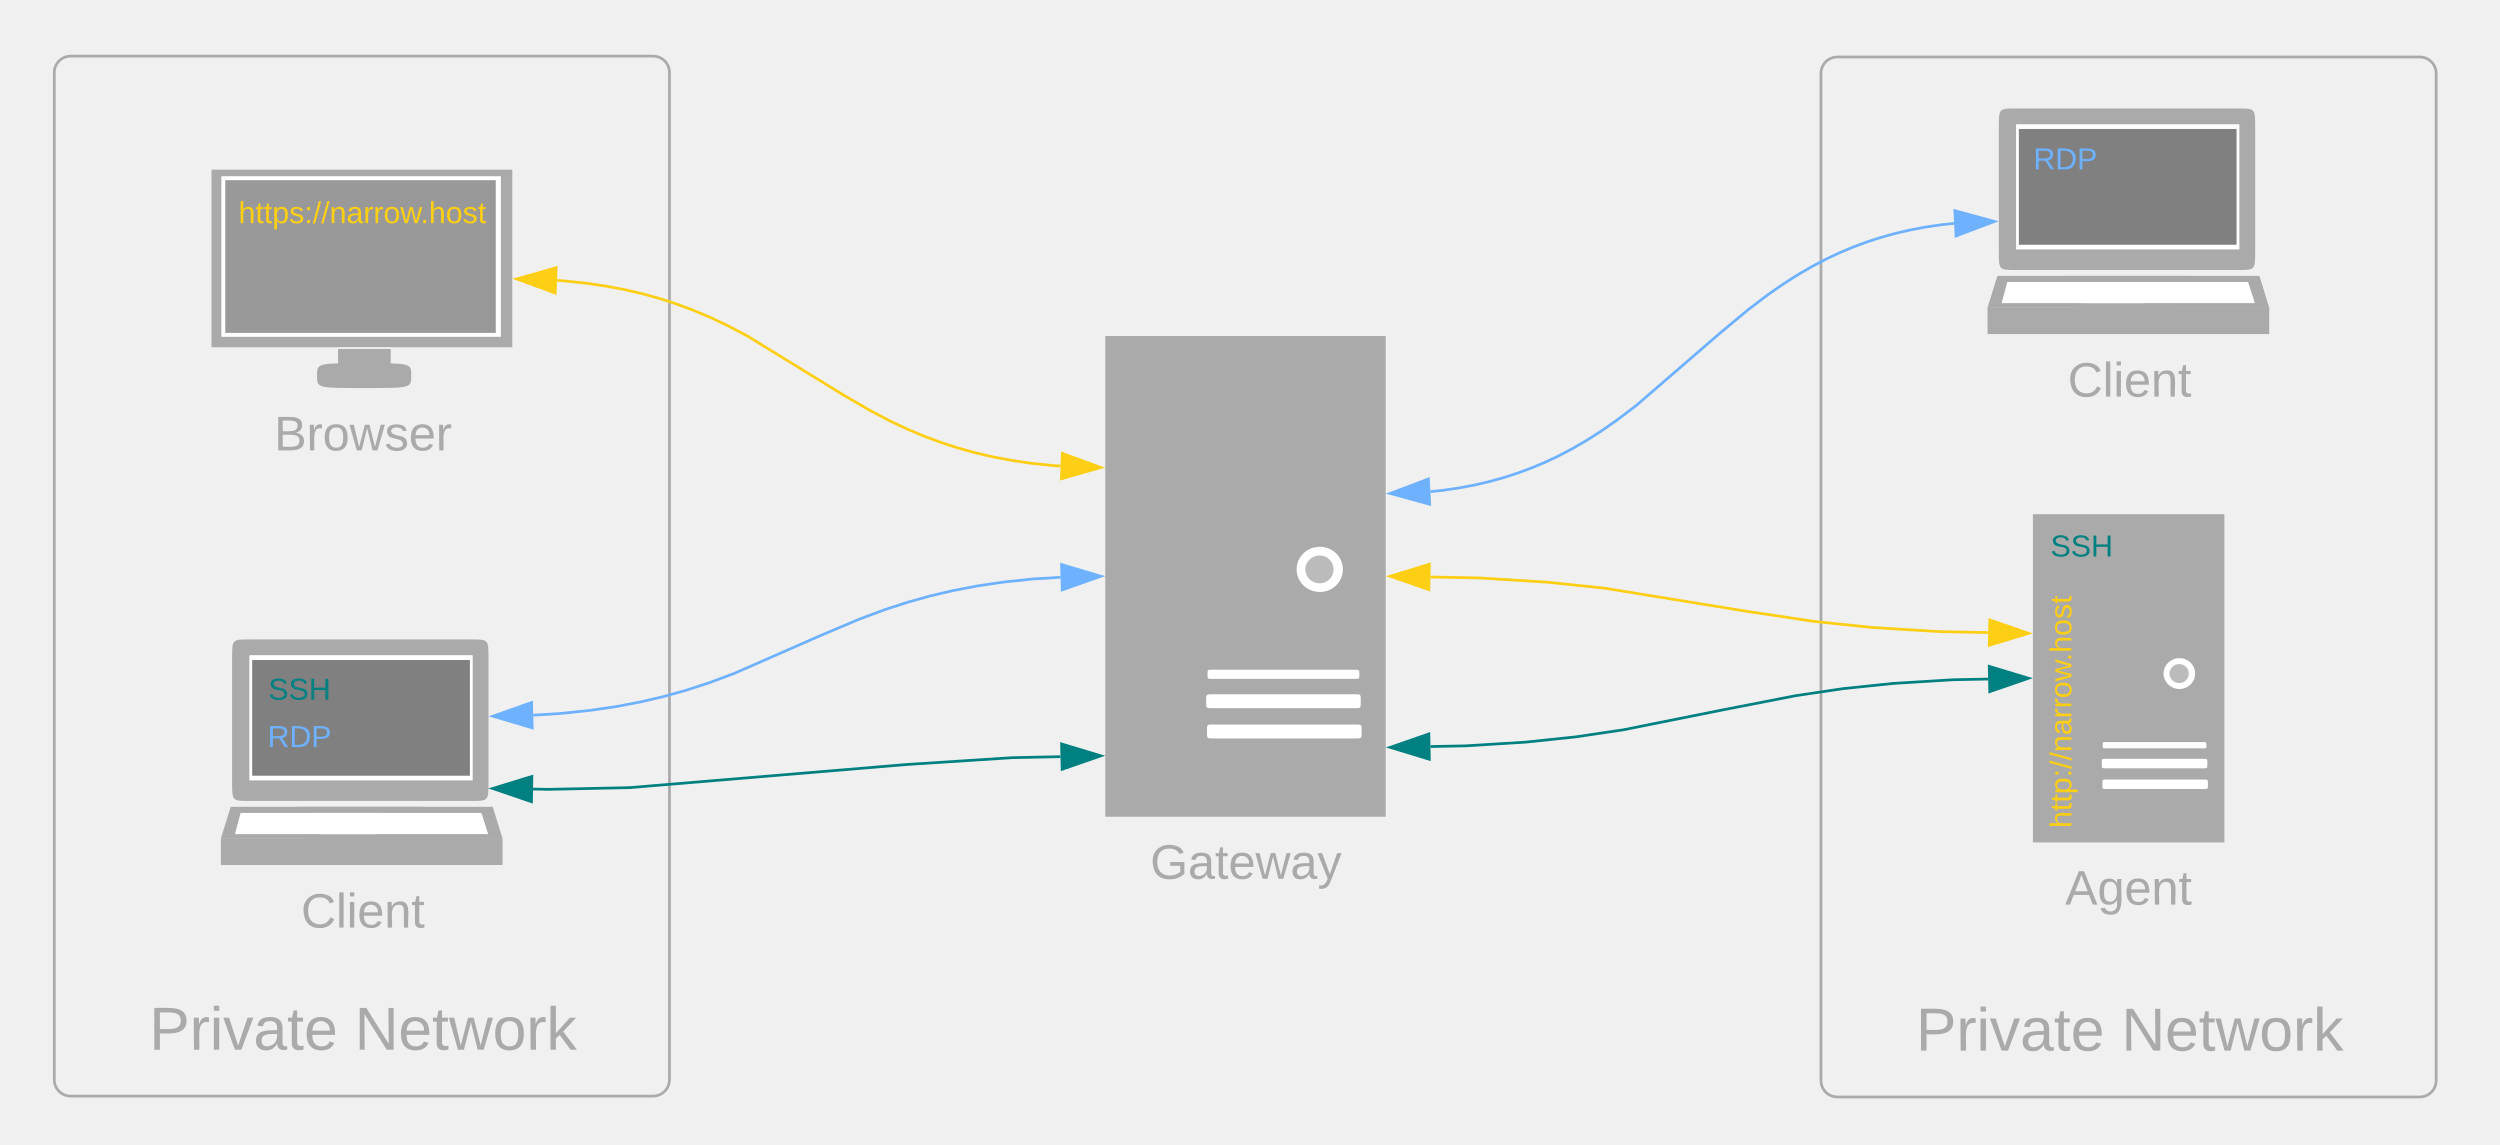
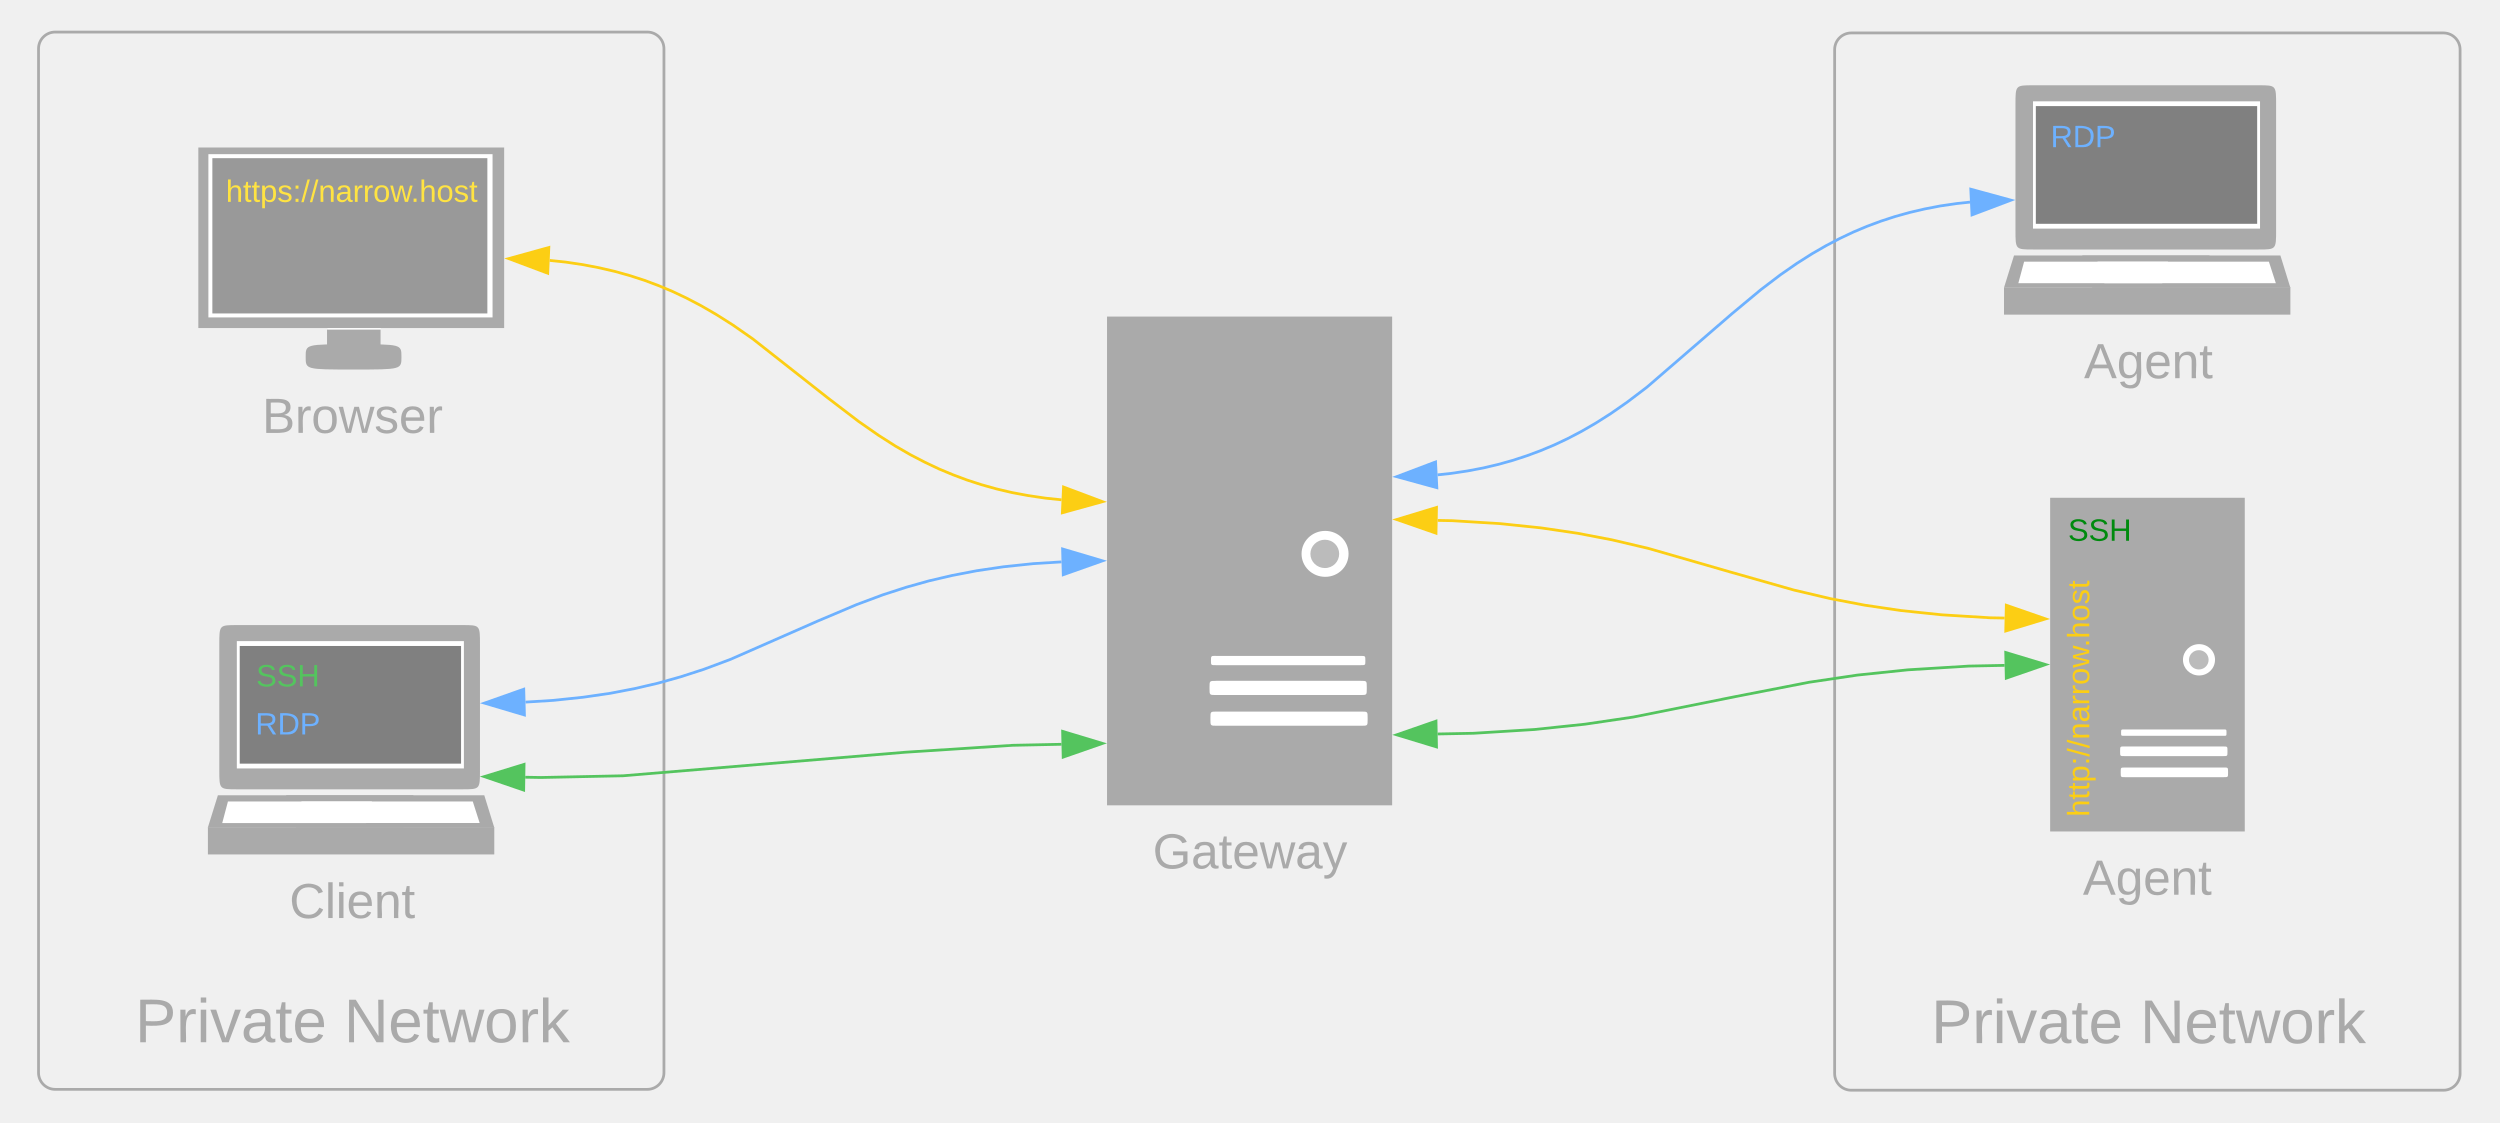
- <svg xmlns="http://www.w3.org/2000/svg" xmlns:ns1="lucid" xmlns:xlink="http://www.w3.org/1999/xlink" width="915" height="419">
-   <g transform="translate(-298 -178)" ns1:page-tab-id="0_0">
+ <svg xmlns="http://www.w3.org/2000/svg" xmlns:ns1="lucid" xmlns:xlink="http://www.w3.org/1999/xlink" width="900" height="404">
+   <g transform="translate(-304 -187)" ns1:page-tab-id="0_0">
    <path d="M964.47 204.86a6 6 0 0 1 6-6h213.16a6 6 0 0 1 6 6v368.62a6 6 0 0 1-6 6H970.47a6 6 0 0 1-6-6z" stroke="#aaa" fill-opacity="0" />
    <use xlink:href="#a" transform="matrix(1,0,0,1,976.4723,210.8577) translate(22.75926 351.6602)" />
    <use xlink:href="#b" transform="matrix(1,0,0,1,976.4723,210.8577) translate(97.94444 351.6602)" />
    <path d="M1035.87 217.7h81.23c6.3 0 6.3 0 6.3 6.93v45.25c0 6.94 0 6.94-6.3 6.94h-81.23c-6.3 0-6.3 0-6.3-6.94v-45.25c0-6.93 0-6.93 6.3-6.93z" fill="#aaa" />
    <path d="M1035.87 223.48h81.74v45.82h-81.73v-45.82z" fill="#fff" />
    <path d="M1036.9 225.2h79.68v42.37h-79.68V225.2z" fill="gray" />
    <path d="M1025.44 290.44h103.1v9.83h-103.1v-9.83z" fill="#aaa" />
    <path d="M1053.62 278.96h71.32l3.6 11.65h-71.3l-3.62-11.64z" fill="#aaa" />
    <path d="M1099.45 278.96h-70.4l-3.6 11.56h70.38l3.62-11.56z" fill="#aaa" />
    <path d="M1059.1 281.2h61.7l2.5 7.75h-61.73l-2.48-7.76z" fill="#fff" />
    <path d="M1084.48 281.2h-51.8l-2.08 7.75h51.82l2.06-7.76z" fill="#fff" />
-     <use xlink:href="#c" transform="matrix(1,0,0,1,995.444,300.2674) translate(59.35802 22.88889)" />
+     <use xlink:href="#c" transform="matrix(1,0,0,1,995.444,300.2674) translate(58.79012 22.88889)" />
    <path d="M317.87 204.54a6 6 0 0 1 6-6h213.15a6 6 0 0 1 6 6v368.63a6 6 0 0 1-6 6H323.87a6 6 0 0 1-6-6z" stroke="#aaa" fill-opacity="0" />
    <use xlink:href="#a" transform="matrix(1,0,0,1,329.8672,210.5444) translate(22.75926 351.6602)" />
    <use xlink:href="#b" transform="matrix(1,0,0,1,329.8672,210.5444) translate(97.94444 351.6602)" />
    <path d="M375.38 240.1H485.5v65H375.4v-65z" fill="#aaa" />
    <path d="M421.75 304.62H441v11.34h-19.27v-11.34z" fill="#aaa" />
    <path d="M379 242.5h102.32v58.77h-102.3V242.5z" fill="#fff" />
    <path d="M380.45 243.94h99v55.9h-99v-55.9z" fill="#999" />
    <path d="M421.75 305.1h19.38v.56h-19.38v-.56z" fill="#fff" />
    <path d="M431.22 310.93h.1c17.2 0 17.2 0 17.2 4.55s0 4.55-17.2 4.55h-.1c-17.18 0-17.18 0-17.18-4.55s0-4.55 17.18-4.55z" fill="#aaa" />
    <use xlink:href="#d" transform="matrix(1,0,0,1,345.3804,319.954) translate(52.98148 22.88889)" />
    <path d="M389.26 412.03h81.23c6.3 0 6.3 0 6.3 6.94v45.25c0 6.93 0 6.93-6.3 6.93h-81.24c-6.3 0-6.3 0-6.3-6.93v-45.25c0-6.94 0-6.94 6.3-6.94z" fill="#aaa" />
    <path d="M389.26 417.8H471v45.84h-81.74V417.8z" fill="#fff" />
    <path d="M390.3 419.55h79.68v42.36H390.3v-42.35z" fill="gray" />
    <path d="M378.84 484.78h103.1v9.82h-103.1v-9.82z" fill="#aaa" />
    <path d="M407.02 473.3h71.32l3.6 11.64h-71.3L407 473.3z" fill="#aaa" />
    <path d="M452.84 473.3h-70.4l-3.6 11.56h70.4l3.6-11.56z" fill="#aaa" />
    <path d="M412.5 475.53h61.7l2.48 7.76h-61.72l-2.47-7.77z" fill="#fff" />
    <path d="M437.88 475.53h-51.82L384 483.3h51.8l2.08-7.77z" fill="#fff" />
-     <use xlink:href="#c" transform="matrix(1,0,0,1,348.839,494.6041) translate(59.35802 22.88889)" />
+     <use xlink:href="#e" transform="matrix(1,0,0,1,348.839,494.6041) translate(59.35802 22.88889)" />
    <path d="M393.13 422.87h28.62v17.32h-28.62z" fill="none" />
-     <use xlink:href="#e" transform="matrix(1,0,0,1,393.1288,422.8739) translate(3.095679 11.22222)" />
+     <use xlink:href="#f" transform="matrix(1,0,0,1,393.1288,422.8739) translate(3.095679 11.22222)" />
    <path d="M393.13 440.2h28.62v17.3h-28.62z" fill="none" />
-     <use xlink:href="#f" transform="matrix(1,0,0,1,393.1288,440.1923) translate(2.802469 11.22222)" />
+     <use xlink:href="#g" transform="matrix(1,0,0,1,393.1288,440.1923) translate(2.802469 11.22222)" />
    <path d="M416.13 248.45h28.63v17.3h-28.63z" fill="none" />
-     <use xlink:href="#g" transform="matrix(1,0,0,1,416.133,248.4467) translate(-30.82407 11.22222)" />
+     <use xlink:href="#h" transform="matrix(1,0,0,1,416.133,248.4467) translate(-30.82407 11.22222)" />
    <path d="M1042.05 366.2h70.07v120.13h-70.07V366.2z" fill="#aaa" />
    <path d="M1068.8 449.6h35.62c1.12 0 1.12 0 1.12 1.2 0 1.1 0 1.1-1.12 1.1h-35.63c-1.2 0-1.2 0-1.2-1.1 0-1.2 0-1.2 1.2-1.2zM1068.86 455.73h35.5c1.53 0 1.53 0 1.53 1.56v.35c0 1.56 0 1.56-1.55 1.56h-35.5c-1.6 0-1.6 0-1.6-1.55v-.36c0-1.57 0-1.57 1.6-1.57zM1069 463.3h35.56c1.54 0 1.54 0 1.54 1.55v.36c0 1.57 0 1.57-1.54 1.57H1069c-1.54 0-1.54 0-1.54-1.56v-.35c0-1.56 0-1.56 1.54-1.56zM1101.4 424.53c0 3.12-2.5 5.64-5.73 5.64-3.22 0-5.8-2.52-5.8-5.64 0-3.12 2.58-5.64 5.8-5.64 3.22 0 5.74 2.5 5.74 5.63z" fill="#fff" />
    <path d="M1099.1 424.53c0 1.92-1.54 3.48-3.5 3.48s-3.57-1.55-3.57-3.47c0-1.92 1.6-3.48 3.57-3.48 1.96 0 3.5 1.56 3.5 3.48z" fill="#bbb" />
-     <use xlink:href="#h" transform="matrix(1,0,0,1,1012.05,486.2059) translate(41.79012 22.88889)" />
+     <use xlink:href="#i" transform="matrix(1,0,0,1,1012.05,486.2059) translate(41.79012 22.88889)" />
    <path d="M1045.4 489.5V387.76h16.65V489.5z" fill="none" />
-     <use xlink:href="#i" transform="matrix(6.123233995736766e-17,-1,1,6.123233995736766e-17,1045.403,489.4925) translate(8.453704 10.72222)" />
+     <use xlink:href="#j" transform="matrix(6.123233995736766e-17,-1,1,6.123233995736766e-17,1045.403,489.4925) translate(8.453704 10.72222)" />
    <path d="M1045.4 370.45h28.63v17.32h-28.63z" fill="none" />
-     <use xlink:href="#e" transform="matrix(1,0,0,1,1045.403,370.4541) translate(3.095679 11.22222)" />
+     <use xlink:href="#k" transform="matrix(1,0,0,1,1045.403,370.4541) translate(3.095679 11.22222)" />
    <path d="M1039.4 228.76h28.64v17.32h-28.63z" fill="none" />
-     <use xlink:href="#f" transform="matrix(1,0,0,1,1039.415,228.76) translate(2.802469 11.22222)" />
+     <use xlink:href="#g" transform="matrix(1,0,0,1,1039.415,228.76) translate(2.802469 11.22222)" />
    <path d="M702.53 300.97h102.64v175.95H702.53V300.97z" fill="#aaa" />
    <path d="M741.7 423.13h52.2c1.63 0 1.63 0 1.63 1.76 0 1.57 0 1.57-1.64 1.57h-52.2c-1.74 0-1.74 0-1.74-1.58 0-1.77 0-1.77 1.74-1.77zM741.8 432.1h52c2.24 0 2.24 0 2.24 2.28v.53c0 2.3 0 2.3-2.25 2.3h-52c-2.36 0-2.36 0-2.36-2.3v-.52c0-2.28 0-2.28 2.36-2.28zM742 443.17h52.1c2.25 0 2.25 0 2.25 2.3v.5c0 2.3 0 2.3-2.25 2.3H742c-2.25 0-2.25 0-2.25-2.3v-.5c0-2.3 0-2.3 2.26-2.3zM789.48 386.4c0 4.57-3.7 8.26-8.4 8.26-4.72 0-8.52-3.7-8.52-8.27 0-4.57 3.8-8.27 8.5-8.27 4.73 0 8.42 3.7 8.42 8.26z" fill="#fff" />
    <path d="M786.1 386.4c0 2.8-2.26 5.1-5.13 5.1s-5.23-2.3-5.23-5.1c0-2.82 2.36-5.1 5.23-5.1 2.87 0 5.13 2.28 5.13 5.1z" fill="#bbb" />
-     <use xlink:href="#j" transform="matrix(1,0,0,1,672.5304,476.7454) translate(46.46296 22.88889)" />
+     <use xlink:href="#l" transform="matrix(1,0,0,1,672.5304,476.7454) translate(46.46296 22.88889)" />
    <path d="M1013.2 259.76l-4.65.5-6.04.88-5.7 1.1-5.43 1.27-5.22 1.46-5.06 1.65-4.95 1.84-4.9 2.06-4.87 2.3-4.96 2.6-5.12 2.95-5.42 3.44-5.96 4.14-7.06 5.37-10.3 8.57-30.68 26.5-7.06 5.36-5.96 4.15-5.42 3.44-5.12 2.96-4.96 2.6-4.88 2.3-4.9 2.05-4.93 1.83-5.05 1.65-5.22 1.46-5.44 1.28-5.7 1.08-6.05.9-4.67.5" stroke="#6db1ff" stroke-linejoin="round" fill="none" />
    <path d="M1027.95 259.06l-14.03 5.3-.44-9.25zM806.8 358.6l14-5.3.46 9.26z" stroke="#6db1ff" fill="#6db1ff" />
    <path d="M686.15 389.28l-10.16.63-10.72 1.13-9.62 1.42-8.85 1.7-8.36 1.95-8.2 2.3-8.4 2.72-9.44 3.52-14.1 5.96-31.38 13.78-9.43 3.52-8.42 2.73-8.2 2.3-8.37 1.95-8.84 1.7-9.62 1.4-10.7 1.13-10.17.64" stroke="#6db1ff" stroke-linejoin="round" fill="none" />
    <path d="M700.9 388.9l-14.13 5-.24-9.27zM478.4 440.12l14.15-5 .24 9.27z" stroke="#6db1ff" fill="#6db1ff" />
-     <path d="M1025.67 409.52l-17.9-.35-24.77-1.53-21-2.2-24.73-3.7-52.06-8.47-20.98-2.2-24.77-1.54-17.9-.35" stroke="#fcce14" stroke-linejoin="round" fill="none" />
-     <path d="M1040.43 409.8l-14.36 4.37.2-9.27zM806.8 388.9l14.34-4.37-.18 9.27z" stroke="#fcce14" fill="#fcce14" />
-     <path d="M686.16 348.57l-2.64-.17-8.1-.84-7.4-1.1-6.9-1.3-6.48-1.53-6.2-1.73-6.05-1.96-6-2.23-6.1-2.55-6.42-3.03-7.24-3.8-9.55-5.53-35.7-21.92-7.24-3.8-6.43-3.02-6.1-2.56-5.98-2.23-6.04-1.96-6.2-1.73-6.5-1.52-6.88-1.3-7.4-1.1-8.1-.85-2.64-.17" stroke="#fcce14" stroke-linejoin="round" fill="none" />
-     <path d="M700.9 349.1l-14.42 4.12.34-9.27zM487.13 280.1l14.42-4.12-.34 9.27z" stroke="#fcce14" fill="#fcce14" />
-     <path d="M1025.67 426.53l-12.9.26-21.94 1.35-18.25 1.9-17.37 2.58-26.33 5.13-36.86 7.38-17.36 2.57-18.25 1.92-21.96 1.36-12.9.25" stroke="teal" stroke-linejoin="round" fill="none" />
-     <path d="M1040.43 426.24l-14.17 4.9-.2-9.25zM806.8 451.53l14.16-4.92.18 9.28z" stroke="teal" fill="teal" />
-     <path d="M686.15 454.94l-17.66.37-38.7 2.5-101.46 8.47-29.6.62-5.65-.1" stroke="teal" stroke-linejoin="round" fill="none" />
-     <path d="M700.9 454.63l-14.16 4.93-.2-9.27zM478.33 466.58l14.33-4.4-.14 9.25z" stroke="teal" fill="teal" />
+     <path d="M1025.67 409.5l-5.3-.1-17.36-1.07-14.63-1.53-13.04-1.93-12.4-2.36-13.17-3.1-23-6.53-29.3-8.44-13.17-3.1-12.4-2.37-13.04-1.92-14.65-1.53-17.35-1.07-5.3-.1" stroke="#fcce14" stroke-linejoin="round" fill="none" />
+     <path d="M1040.43 409.8l-14.36 4.36.2-9.27zM806.8 374.03l14.34-4.35-.18 9.27z" stroke="#fcce14" fill="#fcce14" />
+     <path d="M686.16 366.94l-5.73-.6-6.28-.93-5.9-1.1-5.58-1.32-5.36-1.5-5.18-1.68-5.08-1.9-5.03-2.1-5.06-2.4-5.2-2.7-5.5-3.18-6-3.83-7.18-5-11.13-8.5-26.95-21.2-7.17-5-6-3.8-5.5-3.18-5.2-2.72-5.07-2.4-5.03-2.1-5.08-1.9-5.2-1.68-5.35-1.5-5.6-1.3-5.88-1.13-6.3-.94-5.73-.6" stroke="#fcce14" stroke-linejoin="round" fill="none" />
+     <path d="M700.9 367.6l-14.45 4 .42-9.27zM487.13 280.1l14.45-4-.4 9.27z" stroke="#fcce14" fill="#fcce14" />
+     <path d="M1025.67 426.53l-12.9.26-21.94 1.35-18.25 1.9-17.37 2.58-26.33 5.13-36.86 7.38-17.36 2.57-18.25 1.92-21.96 1.36-12.9.25" stroke="#54c45e" stroke-linejoin="round" fill="none" />
+     <path d="M1040.43 426.24l-14.17 4.9-.2-9.25zM806.8 451.53l14.16-4.92.18 9.28z" stroke="#54c45e" fill="#54c45e" />
+     <path d="M686.15 454.94l-17.66.37-38.7 2.5-101.46 8.47-29.6.62-5.65-.1" stroke="#54c45e" stroke-linejoin="round" fill="none" />
+     <path d="M700.9 454.63l-14.16 4.93-.2-9.27zM478.33 466.58l14.33-4.4-.14 9.25z" stroke="#54c45e" fill="#54c45e" />
    <defs>
-       <path fill="#aaa" d="M30-248c87 1 191-15 191 75 0 78-77 80-158 76V0H30v-248zm33 125c57 0 124 11 124-50 0-59-68-47-124-48v98" id="k" />
-       <path fill="#aaa" d="M114-163C36-179 61-72 57 0H25l-1-190h30c1 12-1 29 2 39 6-27 23-49 58-41v29" id="l" />
-       <path fill="#aaa" d="M24-231v-30h32v30H24zM24 0v-190h32V0H24" id="m" />
-       <path fill="#aaa" d="M108 0H70L1-190h34L89-25l56-165h34" id="n" />
-       <path fill="#aaa" d="M141-36C126-15 110 5 73 4 37 3 15-17 15-53c-1-64 63-63 125-63 3-35-9-54-41-54-24 1-41 7-42 31l-33-3c5-37 33-52 76-52 45 0 72 20 72 64v82c-1 20 7 32 28 27v20c-31 9-61-2-59-35zM48-53c0 20 12 33 32 33 41-3 63-29 60-74-43 2-92-5-92 41" id="o" />
-       <path fill="#aaa" d="M59-47c-2 24 18 29 38 22v24C64 9 27 4 27-40v-127H5v-23h24l9-43h21v43h35v23H59v120" id="p" />
-       <path fill="#aaa" d="M100-194c63 0 86 42 84 106H49c0 40 14 67 53 68 26 1 43-12 49-29l28 8c-11 28-37 45-77 45C44 4 14-33 15-96c1-61 26-98 85-98zm52 81c6-60-76-77-97-28-3 7-6 17-6 28h103" id="q" />
+       <path fill="#aaa" d="M30-248c87 1 191-15 191 75 0 78-77 80-158 76V0H30v-248zm33 125c57 0 124 11 124-50 0-59-68-47-124-48v98" id="m" />
+       <path fill="#aaa" d="M114-163C36-179 61-72 57 0H25l-1-190h30c1 12-1 29 2 39 6-27 23-49 58-41v29" id="n" />
+       <path fill="#aaa" d="M24-231v-30h32v30H24zM24 0v-190h32V0H24" id="o" />
+       <path fill="#aaa" d="M108 0H70L1-190h34L89-25l56-165h34" id="p" />
+       <path fill="#aaa" d="M141-36C126-15 110 5 73 4 37 3 15-17 15-53c-1-64 63-63 125-63 3-35-9-54-41-54-24 1-41 7-42 31l-33-3c5-37 33-52 76-52 45 0 72 20 72 64v82c-1 20 7 32 28 27v20c-31 9-61-2-59-35zM48-53c0 20 12 33 32 33 41-3 63-29 60-74-43 2-92-5-92 41" id="q" />
+       <path fill="#aaa" d="M59-47c-2 24 18 29 38 22v24C64 9 27 4 27-40v-127H5v-23h24l9-43h21v43h35v23H59v120" id="r" />
+       <path fill="#aaa" d="M100-194c63 0 86 42 84 106H49c0 40 14 67 53 68 26 1 43-12 49-29l28 8c-11 28-37 45-77 45C44 4 14-33 15-96c1-61 26-98 85-98zm52 81c6-60-76-77-97-28-3 7-6 17-6 28h103" id="s" />
      <g id="a">
-         <use transform="matrix(0.0617284,0,0,0.0617284,0,0)" xlink:href="#k" />
-         <use transform="matrix(0.0617284,0,0,0.0617284,14.81481,0)" xlink:href="#l" />
-         <use transform="matrix(0.0617284,0,0,0.0617284,22.16049,0)" xlink:href="#m" />
-         <use transform="matrix(0.0617284,0,0,0.0617284,27.03704,0)" xlink:href="#n" />
-         <use transform="matrix(0.0617284,0,0,0.0617284,38.14815,0)" xlink:href="#o" />
-         <use transform="matrix(0.0617284,0,0,0.0617284,50.49383,0)" xlink:href="#p" />
-         <use transform="matrix(0.0617284,0,0,0.0617284,56.66667,0)" xlink:href="#q" />
-       </g>
-       <path fill="#aaa" d="M190 0L58-211 59 0H30v-248h39L202-35l-2-213h31V0h-41" id="r" />
-       <path fill="#aaa" d="M206 0h-36l-40-164L89 0H53L-1-190h32L70-26l43-164h34l41 164 42-164h31" id="s" />
-       <path fill="#aaa" d="M100-194c62-1 85 37 85 99 1 63-27 99-86 99S16-35 15-95c0-66 28-99 85-99zM99-20c44 1 53-31 53-75 0-43-8-75-51-75s-53 32-53 75 10 74 51 75" id="t" />
-       <path fill="#aaa" d="M143 0L79-87 56-68V0H24v-261h32v163l83-92h37l-77 82L181 0h-38" id="u" />
+         <use transform="matrix(0.0617284,0,0,0.0617284,0,0)" xlink:href="#m" />
+         <use transform="matrix(0.0617284,0,0,0.0617284,14.81481,0)" xlink:href="#n" />
+         <use transform="matrix(0.0617284,0,0,0.0617284,22.16049,0)" xlink:href="#o" />
+         <use transform="matrix(0.0617284,0,0,0.0617284,27.03704,0)" xlink:href="#p" />
+         <use transform="matrix(0.0617284,0,0,0.0617284,38.14815,0)" xlink:href="#q" />
+         <use transform="matrix(0.0617284,0,0,0.0617284,50.49383,0)" xlink:href="#r" />
+         <use transform="matrix(0.0617284,0,0,0.0617284,56.66667,0)" xlink:href="#s" />
+       </g>
+       <path fill="#aaa" d="M190 0L58-211 59 0H30v-248h39L202-35l-2-213h31V0h-41" id="t" />
+       <path fill="#aaa" d="M206 0h-36l-40-164L89 0H53L-1-190h32L70-26l43-164h34l41 164 42-164h31" id="u" />
+       <path fill="#aaa" d="M100-194c62-1 85 37 85 99 1 63-27 99-86 99S16-35 15-95c0-66 28-99 85-99zM99-20c44 1 53-31 53-75 0-43-8-75-51-75s-53 32-53 75 10 74 51 75" id="v" />
+       <path fill="#aaa" d="M143 0L79-87 56-68V0H24v-261h32v163l83-92h37l-77 82L181 0h-38" id="w" />
      <g id="b">
-         <use transform="matrix(0.0617284,0,0,0.0617284,0,0)" xlink:href="#r" />
-         <use transform="matrix(0.0617284,0,0,0.0617284,15.98765,0)" xlink:href="#q" />
-         <use transform="matrix(0.0617284,0,0,0.0617284,28.33333,0)" xlink:href="#p" />
-         <use transform="matrix(0.0617284,0,0,0.0617284,34.50617,0)" xlink:href="#s" />
-         <use transform="matrix(0.0617284,0,0,0.0617284,50.49383,0)" xlink:href="#t" />
-         <use transform="matrix(0.0617284,0,0,0.0617284,62.83951,0)" xlink:href="#l" />
-         <use transform="matrix(0.0617284,0,0,0.0617284,70.18519,0)" xlink:href="#u" />
-       </g>
-       <path fill="#aaa" d="M212-179c-10-28-35-45-73-45-59 0-87 40-87 99 0 60 29 101 89 101 43 0 62-24 78-52l27 14C228-24 195 4 139 4 59 4 22-46 18-125c-6-104 99-153 187-111 19 9 31 26 39 46" id="v" />
-       <path fill="#aaa" d="M24 0v-261h32V0H24" id="w" />
-       <path fill="#aaa" d="M117-194c89-4 53 116 60 194h-32v-121c0-31-8-49-39-48C34-167 62-67 57 0H25l-1-190h30c1 10-1 24 2 32 11-22 29-35 61-36" id="x" />
+         <use transform="matrix(0.0617284,0,0,0.0617284,0,0)" xlink:href="#t" />
+         <use transform="matrix(0.0617284,0,0,0.0617284,15.98765,0)" xlink:href="#s" />
+         <use transform="matrix(0.0617284,0,0,0.0617284,28.33333,0)" xlink:href="#r" />
+         <use transform="matrix(0.0617284,0,0,0.0617284,34.50617,0)" xlink:href="#u" />
+         <use transform="matrix(0.0617284,0,0,0.0617284,50.49383,0)" xlink:href="#v" />
+         <use transform="matrix(0.0617284,0,0,0.0617284,62.83951,0)" xlink:href="#n" />
+         <use transform="matrix(0.0617284,0,0,0.0617284,70.18519,0)" xlink:href="#w" />
+       </g>
+       <path fill="#aaa" d="M205 0l-28-72H64L36 0H1l101-248h38L239 0h-34zm-38-99l-47-123c-12 45-31 82-46 123h93" id="x" />
+       <path fill="#aaa" d="M177-190C167-65 218 103 67 71c-23-6-38-20-44-43l32-5c15 47 100 32 89-28v-30C133-14 115 1 83 1 29 1 15-40 15-95c0-56 16-97 71-98 29-1 48 16 59 35 1-10 0-23 2-32h30zM94-22c36 0 50-32 50-73 0-42-14-75-50-75-39 0-46 34-46 75s6 73 46 73" id="y" />
+       <path fill="#aaa" d="M117-194c89-4 53 116 60 194h-32v-121c0-31-8-49-39-48C34-167 62-67 57 0H25l-1-190h30c1 10-1 24 2 32 11-22 29-35 61-36" id="z" />
      <g id="c">
-         <use transform="matrix(0.04938272,0,0,0.04938272,0,0)" xlink:href="#v" />
-         <use transform="matrix(0.04938272,0,0,0.04938272,12.79012,0)" xlink:href="#w" />
-         <use transform="matrix(0.04938272,0,0,0.04938272,16.69136,0)" xlink:href="#m" />
-         <use transform="matrix(0.04938272,0,0,0.04938272,20.59259,0)" xlink:href="#q" />
-         <use transform="matrix(0.04938272,0,0,0.04938272,30.46914,0)" xlink:href="#x" />
-         <use transform="matrix(0.04938272,0,0,0.04938272,40.34568,0)" xlink:href="#p" />
-       </g>
-       <path fill="#aaa" d="M160-131c35 5 61 23 61 61C221 17 115-2 30 0v-248c76 3 177-17 177 60 0 33-19 50-47 57zm-97-11c50-1 110 9 110-42 0-47-63-36-110-37v79zm0 115c55-2 124 14 124-45 0-56-70-42-124-44v89" id="y" />
-       <path fill="#aaa" d="M135-143c-3-34-86-38-87 0 15 53 115 12 119 90S17 21 10-45l28-5c4 36 97 45 98 0-10-56-113-15-118-90-4-57 82-63 122-42 12 7 21 19 24 35" id="z" />
+         <use transform="matrix(0.04938272,0,0,0.04938272,0,0)" xlink:href="#x" />
+         <use transform="matrix(0.04938272,0,0,0.04938272,11.85185,0)" xlink:href="#y" />
+         <use transform="matrix(0.04938272,0,0,0.04938272,21.7284,0)" xlink:href="#s" />
+         <use transform="matrix(0.04938272,0,0,0.04938272,31.60494,0)" xlink:href="#z" />
+         <use transform="matrix(0.04938272,0,0,0.04938272,41.48148,0)" xlink:href="#r" />
+       </g>
+       <path fill="#aaa" d="M160-131c35 5 61 23 61 61C221 17 115-2 30 0v-248c76 3 177-17 177 60 0 33-19 50-47 57zm-97-11c50-1 110 9 110-42 0-47-63-36-110-37v79zm0 115c55-2 124 14 124-45 0-56-70-42-124-44v89" id="A" />
+       <path fill="#aaa" d="M135-143c-3-34-86-38-87 0 15 53 115 12 119 90S17 21 10-45l28-5c4 36 97 45 98 0-10-56-113-15-118-90-4-57 82-63 122-42 12 7 21 19 24 35" id="B" />
      <g id="d">
-         <use transform="matrix(0.04938272,0,0,0.04938272,0,0)" xlink:href="#y" />
-         <use transform="matrix(0.04938272,0,0,0.04938272,11.85185,0)" xlink:href="#l" />
-         <use transform="matrix(0.04938272,0,0,0.04938272,17.7284,0)" xlink:href="#t" />
-         <use transform="matrix(0.04938272,0,0,0.04938272,27.60494,0)" xlink:href="#s" />
-         <use transform="matrix(0.04938272,0,0,0.04938272,40.39506,0)" xlink:href="#z" />
-         <use transform="matrix(0.04938272,0,0,0.04938272,49.28395,0)" xlink:href="#q" />
-         <use transform="matrix(0.04938272,0,0,0.04938272,59.16049,0)" xlink:href="#l" />
-       </g>
-       <path fill="teal" d="M185-189c-5-48-123-54-124 2 14 75 158 14 163 119 3 78-121 87-175 55-17-10-28-26-33-46l33-7c5 56 141 63 141-1 0-78-155-14-162-118-5-82 145-84 179-34 5 7 8 16 11 25" id="A" />
-       <path fill="teal" d="M197 0v-115H63V0H30v-248h33v105h134v-105h34V0h-34" id="B" />
+         <use transform="matrix(0.04938272,0,0,0.04938272,0,0)" xlink:href="#A" />
+         <use transform="matrix(0.04938272,0,0,0.04938272,11.85185,0)" xlink:href="#n" />
+         <use transform="matrix(0.04938272,0,0,0.04938272,17.7284,0)" xlink:href="#v" />
+         <use transform="matrix(0.04938272,0,0,0.04938272,27.60494,0)" xlink:href="#u" />
+         <use transform="matrix(0.04938272,0,0,0.04938272,40.39506,0)" xlink:href="#B" />
+         <use transform="matrix(0.04938272,0,0,0.04938272,49.28395,0)" xlink:href="#s" />
+         <use transform="matrix(0.04938272,0,0,0.04938272,59.16049,0)" xlink:href="#n" />
+       </g>
+       <path fill="#aaa" d="M212-179c-10-28-35-45-73-45-59 0-87 40-87 99 0 60 29 101 89 101 43 0 62-24 78-52l27 14C228-24 195 4 139 4 59 4 22-46 18-125c-6-104 99-153 187-111 19 9 31 26 39 46" id="C" />
+       <path fill="#aaa" d="M24 0v-261h32V0H24" id="D" />
      <g id="e">
-         <use transform="matrix(0.0308642,0,0,0.0308642,0,0)" xlink:href="#A" />
-         <use transform="matrix(0.0308642,0,0,0.0308642,7.407407,0)" xlink:href="#A" />
-         <use transform="matrix(0.0308642,0,0,0.0308642,14.81481,0)" xlink:href="#B" />
-       </g>
-       <path fill="#6db1ff" d="M233-177c-1 41-23 64-60 70L243 0h-38l-65-103H63V0H30v-248c88 3 205-21 203 71zM63-129c60-2 137 13 137-47 0-61-80-42-137-45v92" id="C" />
-       <path fill="#6db1ff" d="M30-248c118-7 216 8 213 122C240-48 200 0 122 0H30v-248zM63-27c89 8 146-16 146-99s-60-101-146-95v194" id="D" />
-       <path fill="#6db1ff" d="M30-248c87 1 191-15 191 75 0 78-77 80-158 76V0H30v-248zm33 125c57 0 124 11 124-50 0-59-68-47-124-48v98" id="E" />
+         <use transform="matrix(0.04938272,0,0,0.04938272,0,0)" xlink:href="#C" />
+         <use transform="matrix(0.04938272,0,0,0.04938272,12.79012,0)" xlink:href="#D" />
+         <use transform="matrix(0.04938272,0,0,0.04938272,16.69136,0)" xlink:href="#o" />
+         <use transform="matrix(0.04938272,0,0,0.04938272,20.59259,0)" xlink:href="#s" />
+         <use transform="matrix(0.04938272,0,0,0.04938272,30.46914,0)" xlink:href="#z" />
+         <use transform="matrix(0.04938272,0,0,0.04938272,40.34568,0)" xlink:href="#r" />
+       </g>
+       <path fill="#54c45e" d="M185-189c-5-48-123-54-124 2 14 75 158 14 163 119 3 78-121 87-175 55-17-10-28-26-33-46l33-7c5 56 141 63 141-1 0-78-155-14-162-118-5-82 145-84 179-34 5 7 8 16 11 25" id="E" />
+       <path fill="#54c45e" d="M197 0v-115H63V0H30v-248h33v105h134v-105h34V0h-34" id="F" />
      <g id="f">
-         <use transform="matrix(0.0308642,0,0,0.0308642,0,0)" xlink:href="#C" />
-         <use transform="matrix(0.0308642,0,0,0.0308642,7.993827,0)" xlink:href="#D" />
-         <use transform="matrix(0.0308642,0,0,0.0308642,15.98765,0)" xlink:href="#E" />
-       </g>
-       <path fill="#fcce14" d="M106-169C34-169 62-67 57 0H25v-261h32l-1 103c12-21 28-36 61-36 89 0 53 116 60 194h-32v-121c2-32-8-49-39-48" id="F" />
-       <path fill="#fcce14" d="M59-47c-2 24 18 29 38 22v24C64 9 27 4 27-40v-127H5v-23h24l9-43h21v43h35v23H59v120" id="G" />
-       <path fill="#fcce14" d="M115-194c55 1 70 41 70 98S169 2 115 4C84 4 66-9 55-30l1 105H24l-1-265h31l2 30c10-21 28-34 59-34zm-8 174c40 0 45-34 45-75s-6-73-45-74c-42 0-51 32-51 76 0 43 10 73 51 73" id="H" />
-       <path fill="#fcce14" d="M135-143c-3-34-86-38-87 0 15 53 115 12 119 90S17 21 10-45l28-5c4 36 97 45 98 0-10-56-113-15-118-90-4-57 82-63 122-42 12 7 21 19 24 35" id="I" />
-       <path fill="#fcce14" d="M33-154v-36h34v36H33zM33 0v-36h34V0H33" id="J" />
-       <path fill="#fcce14" d="M0 4l72-265h28L28 4H0" id="K" />
-       <path fill="#fcce14" d="M117-194c89-4 53 116 60 194h-32v-121c0-31-8-49-39-48C34-167 62-67 57 0H25l-1-190h30c1 10-1 24 2 32 11-22 29-35 61-36" id="L" />
-       <path fill="#fcce14" d="M141-36C126-15 110 5 73 4 37 3 15-17 15-53c-1-64 63-63 125-63 3-35-9-54-41-54-24 1-41 7-42 31l-33-3c5-37 33-52 76-52 45 0 72 20 72 64v82c-1 20 7 32 28 27v20c-31 9-61-2-59-35zM48-53c0 20 12 33 32 33 41-3 63-29 60-74-43 2-92-5-92 41" id="M" />
-       <path fill="#fcce14" d="M114-163C36-179 61-72 57 0H25l-1-190h30c1 12-1 29 2 39 6-27 23-49 58-41v29" id="N" />
-       <path fill="#fcce14" d="M100-194c62-1 85 37 85 99 1 63-27 99-86 99S16-35 15-95c0-66 28-99 85-99zM99-20c44 1 53-31 53-75 0-43-8-75-51-75s-53 32-53 75 10 74 51 75" id="O" />
-       <path fill="#fcce14" d="M206 0h-36l-40-164L89 0H53L-1-190h32L70-26l43-164h34l41 164 42-164h31" id="P" />
-       <path fill="#fcce14" d="M33 0v-38h34V0H33" id="Q" />
+         <use transform="matrix(0.0308642,0,0,0.0308642,0,0)" xlink:href="#E" />
+         <use transform="matrix(0.0308642,0,0,0.0308642,7.407407,0)" xlink:href="#E" />
+         <use transform="matrix(0.0308642,0,0,0.0308642,14.81481,0)" xlink:href="#F" />
+       </g>
+       <path fill="#6db1ff" d="M233-177c-1 41-23 64-60 70L243 0h-38l-65-103H63V0H30v-248c88 3 205-21 203 71zM63-129c60-2 137 13 137-47 0-61-80-42-137-45v92" id="G" />
+       <path fill="#6db1ff" d="M30-248c118-7 216 8 213 122C240-48 200 0 122 0H30v-248zM63-27c89 8 146-16 146-99s-60-101-146-95v194" id="H" />
+       <path fill="#6db1ff" d="M30-248c87 1 191-15 191 75 0 78-77 80-158 76V0H30v-248zm33 125c57 0 124 11 124-50 0-59-68-47-124-48v98" id="I" />
      <g id="g">
-         <use transform="matrix(0.0308642,0,0,0.0308642,0,0)" xlink:href="#F" />
-         <use transform="matrix(0.0308642,0,0,0.0308642,6.17284,0)" xlink:href="#G" />
-         <use transform="matrix(0.0308642,0,0,0.0308642,9.259259,0)" xlink:href="#G" />
-         <use transform="matrix(0.0308642,0,0,0.0308642,12.34568,0)" xlink:href="#H" />
-         <use transform="matrix(0.0308642,0,0,0.0308642,18.51852,0)" xlink:href="#I" />
-         <use transform="matrix(0.0308642,0,0,0.0308642,24.07407,0)" xlink:href="#J" />
-         <use transform="matrix(0.0308642,0,0,0.0308642,27.16049,0)" xlink:href="#K" />
-         <use transform="matrix(0.0308642,0,0,0.0308642,30.24691,0)" xlink:href="#K" />
-         <use transform="matrix(0.0308642,0,0,0.0308642,33.33333,0)" xlink:href="#L" />
-         <use transform="matrix(0.0308642,0,0,0.0308642,39.50617,0)" xlink:href="#M" />
-         <use transform="matrix(0.0308642,0,0,0.0308642,45.67901,0)" xlink:href="#N" />
-         <use transform="matrix(0.0308642,0,0,0.0308642,49.35185,0)" xlink:href="#N" />
-         <use transform="matrix(0.0308642,0,0,0.0308642,53.02469,0)" xlink:href="#O" />
-         <use transform="matrix(0.0308642,0,0,0.0308642,59.19753,0)" xlink:href="#P" />
-         <use transform="matrix(0.0308642,0,0,0.0308642,66.57407,0)" xlink:href="#Q" />
-         <use transform="matrix(0.0308642,0,0,0.0308642,69.66049,0)" xlink:href="#F" />
-         <use transform="matrix(0.0308642,0,0,0.0308642,75.83333,0)" xlink:href="#O" />
-         <use transform="matrix(0.0308642,0,0,0.0308642,82.00617,0)" xlink:href="#I" />
-         <use transform="matrix(0.0308642,0,0,0.0308642,87.56173,0)" xlink:href="#G" />
-       </g>
-       <path fill="#aaa" d="M205 0l-28-72H64L36 0H1l101-248h38L239 0h-34zm-38-99l-47-123c-12 45-31 82-46 123h93" id="R" />
-       <path fill="#aaa" d="M177-190C167-65 218 103 67 71c-23-6-38-20-44-43l32-5c15 47 100 32 89-28v-30C133-14 115 1 83 1 29 1 15-40 15-95c0-56 16-97 71-98 29-1 48 16 59 35 1-10 0-23 2-32h30zM94-22c36 0 50-32 50-73 0-42-14-75-50-75-39 0-46 34-46 75s6 73 46 73" id="S" />
+         <use transform="matrix(0.0308642,0,0,0.0308642,0,0)" xlink:href="#G" />
+         <use transform="matrix(0.0308642,0,0,0.0308642,7.993827,0)" xlink:href="#H" />
+         <use transform="matrix(0.0308642,0,0,0.0308642,15.98765,0)" xlink:href="#I" />
+       </g>
+       <path fill="#ffe342" d="M106-169C34-169 62-67 57 0H25v-261h32l-1 103c12-21 28-36 61-36 89 0 53 116 60 194h-32v-121c2-32-8-49-39-48" id="J" />
+       <path fill="#ffe342" d="M59-47c-2 24 18 29 38 22v24C64 9 27 4 27-40v-127H5v-23h24l9-43h21v43h35v23H59v120" id="K" />
+       <path fill="#ffe342" d="M115-194c55 1 70 41 70 98S169 2 115 4C84 4 66-9 55-30l1 105H24l-1-265h31l2 30c10-21 28-34 59-34zm-8 174c40 0 45-34 45-75s-6-73-45-74c-42 0-51 32-51 76 0 43 10 73 51 73" id="L" />
+       <path fill="#ffe342" d="M135-143c-3-34-86-38-87 0 15 53 115 12 119 90S17 21 10-45l28-5c4 36 97 45 98 0-10-56-113-15-118-90-4-57 82-63 122-42 12 7 21 19 24 35" id="M" />
+       <path fill="#ffe342" d="M33-154v-36h34v36H33zM33 0v-36h34V0H33" id="N" />
+       <path fill="#ffe342" d="M0 4l72-265h28L28 4H0" id="O" />
+       <path fill="#ffe342" d="M117-194c89-4 53 116 60 194h-32v-121c0-31-8-49-39-48C34-167 62-67 57 0H25l-1-190h30c1 10-1 24 2 32 11-22 29-35 61-36" id="P" />
+       <path fill="#ffe342" d="M141-36C126-15 110 5 73 4 37 3 15-17 15-53c-1-64 63-63 125-63 3-35-9-54-41-54-24 1-41 7-42 31l-33-3c5-37 33-52 76-52 45 0 72 20 72 64v82c-1 20 7 32 28 27v20c-31 9-61-2-59-35zM48-53c0 20 12 33 32 33 41-3 63-29 60-74-43 2-92-5-92 41" id="Q" />
+       <path fill="#ffe342" d="M114-163C36-179 61-72 57 0H25l-1-190h30c1 12-1 29 2 39 6-27 23-49 58-41v29" id="R" />
+       <path fill="#ffe342" d="M100-194c62-1 85 37 85 99 1 63-27 99-86 99S16-35 15-95c0-66 28-99 85-99zM99-20c44 1 53-31 53-75 0-43-8-75-51-75s-53 32-53 75 10 74 51 75" id="S" />
+       <path fill="#ffe342" d="M206 0h-36l-40-164L89 0H53L-1-190h32L70-26l43-164h34l41 164 42-164h31" id="T" />
+       <path fill="#ffe342" d="M33 0v-38h34V0H33" id="U" />
      <g id="h">
-         <use transform="matrix(0.04938272,0,0,0.04938272,0,0)" xlink:href="#R" />
-         <use transform="matrix(0.04938272,0,0,0.04938272,11.85185,0)" xlink:href="#S" />
-         <use transform="matrix(0.04938272,0,0,0.04938272,21.7284,0)" xlink:href="#q" />
-         <use transform="matrix(0.04938272,0,0,0.04938272,31.60494,0)" xlink:href="#x" />
-         <use transform="matrix(0.04938272,0,0,0.04938272,41.48148,0)" xlink:href="#p" />
+         <use transform="matrix(0.0308642,0,0,0.0308642,0,0)" xlink:href="#J" />
+         <use transform="matrix(0.0308642,0,0,0.0308642,6.17284,0)" xlink:href="#K" />
+         <use transform="matrix(0.0308642,0,0,0.0308642,9.259259,0)" xlink:href="#K" />
+         <use transform="matrix(0.0308642,0,0,0.0308642,12.34568,0)" xlink:href="#L" />
+         <use transform="matrix(0.0308642,0,0,0.0308642,18.51852,0)" xlink:href="#M" />
+         <use transform="matrix(0.0308642,0,0,0.0308642,24.07407,0)" xlink:href="#N" />
+         <use transform="matrix(0.0308642,0,0,0.0308642,27.16049,0)" xlink:href="#O" />
+         <use transform="matrix(0.0308642,0,0,0.0308642,30.24691,0)" xlink:href="#O" />
+         <use transform="matrix(0.0308642,0,0,0.0308642,33.33333,0)" xlink:href="#P" />
+         <use transform="matrix(0.0308642,0,0,0.0308642,39.50617,0)" xlink:href="#Q" />
+         <use transform="matrix(0.0308642,0,0,0.0308642,45.67901,0)" xlink:href="#R" />
+         <use transform="matrix(0.0308642,0,0,0.0308642,49.35185,0)" xlink:href="#R" />
+         <use transform="matrix(0.0308642,0,0,0.0308642,53.02469,0)" xlink:href="#S" />
+         <use transform="matrix(0.0308642,0,0,0.0308642,59.19753,0)" xlink:href="#T" />
+         <use transform="matrix(0.0308642,0,0,0.0308642,66.57407,0)" xlink:href="#U" />
+         <use transform="matrix(0.0308642,0,0,0.0308642,69.66049,0)" xlink:href="#J" />
+         <use transform="matrix(0.0308642,0,0,0.0308642,75.83333,0)" xlink:href="#S" />
+         <use transform="matrix(0.0308642,0,0,0.0308642,82.00617,0)" xlink:href="#M" />
+         <use transform="matrix(0.0308642,0,0,0.0308642,87.56173,0)" xlink:href="#K" />
      </g>
      <g id="i">
-         <use transform="matrix(0.0308642,0,0,0.0308642,0,0)" xlink:href="#F" />
-         <use transform="matrix(0.0308642,0,0,0.0308642,6.17284,0)" xlink:href="#G" />
-         <use transform="matrix(0.0308642,0,0,0.0308642,9.259259,0)" xlink:href="#G" />
-         <use transform="matrix(0.0308642,0,0,0.0308642,12.34568,0)" xlink:href="#H" />
-         <use transform="matrix(0.0308642,0,0,0.0308642,18.51852,0)" xlink:href="#J" />
-         <use transform="matrix(0.0308642,0,0,0.0308642,21.60494,0)" xlink:href="#K" />
-         <use transform="matrix(0.0308642,0,0,0.0308642,24.69136,0)" xlink:href="#K" />
-         <use transform="matrix(0.0308642,0,0,0.0308642,27.77778,0)" xlink:href="#L" />
-         <use transform="matrix(0.0308642,0,0,0.0308642,33.95062,0)" xlink:href="#M" />
-         <use transform="matrix(0.0308642,0,0,0.0308642,40.12346,0)" xlink:href="#N" />
-         <use transform="matrix(0.0308642,0,0,0.0308642,43.7963,0)" xlink:href="#N" />
-         <use transform="matrix(0.0308642,0,0,0.0308642,47.46914,0)" xlink:href="#O" />
-         <use transform="matrix(0.0308642,0,0,0.0308642,53.64198,0)" xlink:href="#P" />
-         <use transform="matrix(0.0308642,0,0,0.0308642,61.01852,0)" xlink:href="#Q" />
-         <use transform="matrix(0.0308642,0,0,0.0308642,64.10494,0)" xlink:href="#F" />
-         <use transform="matrix(0.0308642,0,0,0.0308642,70.27778,0)" xlink:href="#O" />
-         <use transform="matrix(0.0308642,0,0,0.0308642,76.45062,0)" xlink:href="#I" />
-         <use transform="matrix(0.0308642,0,0,0.0308642,82.00617,0)" xlink:href="#G" />
-       </g>
-       <path fill="#aaa" d="M143 4C61 4 22-44 18-125c-5-107 100-154 193-111 17 8 29 25 37 43l-32 9c-13-25-37-40-76-40-61 0-88 39-88 99 0 61 29 100 91 101 35 0 62-11 79-27v-45h-74v-28h105v86C228-13 192 4 143 4" id="T" />
-       <path fill="#aaa" d="M179-190L93 31C79 59 56 82 12 73V49c39 6 53-20 64-50L1-190h34L92-34l54-156h33" id="U" />
+         <use transform="matrix(0.04938272,0,0,0.04938272,0,0)" xlink:href="#x" />
+         <use transform="matrix(0.04938272,0,0,0.04938272,11.85185,0)" xlink:href="#y" />
+         <use transform="matrix(0.04938272,0,0,0.04938272,21.7284,0)" xlink:href="#s" />
+         <use transform="matrix(0.04938272,0,0,0.04938272,31.60494,0)" xlink:href="#z" />
+         <use transform="matrix(0.04938272,0,0,0.04938272,41.48148,0)" xlink:href="#r" />
+       </g>
+       <path fill="#fcce14" d="M106-169C34-169 62-67 57 0H25v-261h32l-1 103c12-21 28-36 61-36 89 0 53 116 60 194h-32v-121c2-32-8-49-39-48" id="V" />
+       <path fill="#fcce14" d="M59-47c-2 24 18 29 38 22v24C64 9 27 4 27-40v-127H5v-23h24l9-43h21v43h35v23H59v120" id="W" />
+       <path fill="#fcce14" d="M115-194c55 1 70 41 70 98S169 2 115 4C84 4 66-9 55-30l1 105H24l-1-265h31l2 30c10-21 28-34 59-34zm-8 174c40 0 45-34 45-75s-6-73-45-74c-42 0-51 32-51 76 0 43 10 73 51 73" id="X" />
+       <path fill="#fcce14" d="M33-154v-36h34v36H33zM33 0v-36h34V0H33" id="Y" />
+       <path fill="#fcce14" d="M0 4l72-265h28L28 4H0" id="Z" />
+       <path fill="#fcce14" d="M117-194c89-4 53 116 60 194h-32v-121c0-31-8-49-39-48C34-167 62-67 57 0H25l-1-190h30c1 10-1 24 2 32 11-22 29-35 61-36" id="aa" />
+       <path fill="#fcce14" d="M141-36C126-15 110 5 73 4 37 3 15-17 15-53c-1-64 63-63 125-63 3-35-9-54-41-54-24 1-41 7-42 31l-33-3c5-37 33-52 76-52 45 0 72 20 72 64v82c-1 20 7 32 28 27v20c-31 9-61-2-59-35zM48-53c0 20 12 33 32 33 41-3 63-29 60-74-43 2-92-5-92 41" id="ab" />
+       <path fill="#fcce14" d="M114-163C36-179 61-72 57 0H25l-1-190h30c1 12-1 29 2 39 6-27 23-49 58-41v29" id="ac" />
+       <path fill="#fcce14" d="M100-194c62-1 85 37 85 99 1 63-27 99-86 99S16-35 15-95c0-66 28-99 85-99zM99-20c44 1 53-31 53-75 0-43-8-75-51-75s-53 32-53 75 10 74 51 75" id="ad" />
+       <path fill="#fcce14" d="M206 0h-36l-40-164L89 0H53L-1-190h32L70-26l43-164h34l41 164 42-164h31" id="ae" />
+       <path fill="#fcce14" d="M33 0v-38h34V0H33" id="af" />
+       <path fill="#fcce14" d="M135-143c-3-34-86-38-87 0 15 53 115 12 119 90S17 21 10-45l28-5c4 36 97 45 98 0-10-56-113-15-118-90-4-57 82-63 122-42 12 7 21 19 24 35" id="ag" />
      <g id="j">
-         <use transform="matrix(0.04938272,0,0,0.04938272,0,0)" xlink:href="#T" />
-         <use transform="matrix(0.04938272,0,0,0.04938272,13.82716,0)" xlink:href="#o" />
-         <use transform="matrix(0.04938272,0,0,0.04938272,23.7037,0)" xlink:href="#p" />
-         <use transform="matrix(0.04938272,0,0,0.04938272,28.64198,0)" xlink:href="#q" />
-         <use transform="matrix(0.04938272,0,0,0.04938272,38.51852,0)" xlink:href="#s" />
-         <use transform="matrix(0.04938272,0,0,0.04938272,51.30864,0)" xlink:href="#o" />
-         <use transform="matrix(0.04938272,0,0,0.04938272,61.18519,0)" xlink:href="#U" />
+         <use transform="matrix(0.0308642,0,0,0.0308642,0,0)" xlink:href="#V" />
+         <use transform="matrix(0.0308642,0,0,0.0308642,6.17284,0)" xlink:href="#W" />
+         <use transform="matrix(0.0308642,0,0,0.0308642,9.259259,0)" xlink:href="#W" />
+         <use transform="matrix(0.0308642,0,0,0.0308642,12.34568,0)" xlink:href="#X" />
+         <use transform="matrix(0.0308642,0,0,0.0308642,18.51852,0)" xlink:href="#Y" />
+         <use transform="matrix(0.0308642,0,0,0.0308642,21.60494,0)" xlink:href="#Z" />
+         <use transform="matrix(0.0308642,0,0,0.0308642,24.69136,0)" xlink:href="#Z" />
+         <use transform="matrix(0.0308642,0,0,0.0308642,27.77778,0)" xlink:href="#aa" />
+         <use transform="matrix(0.0308642,0,0,0.0308642,33.95062,0)" xlink:href="#ab" />
+         <use transform="matrix(0.0308642,0,0,0.0308642,40.12346,0)" xlink:href="#ac" />
+         <use transform="matrix(0.0308642,0,0,0.0308642,43.7963,0)" xlink:href="#ac" />
+         <use transform="matrix(0.0308642,0,0,0.0308642,47.46914,0)" xlink:href="#ad" />
+         <use transform="matrix(0.0308642,0,0,0.0308642,53.64198,0)" xlink:href="#ae" />
+         <use transform="matrix(0.0308642,0,0,0.0308642,61.01852,0)" xlink:href="#af" />
+         <use transform="matrix(0.0308642,0,0,0.0308642,64.10494,0)" xlink:href="#V" />
+         <use transform="matrix(0.0308642,0,0,0.0308642,70.27778,0)" xlink:href="#ad" />
+         <use transform="matrix(0.0308642,0,0,0.0308642,76.45062,0)" xlink:href="#ag" />
+         <use transform="matrix(0.0308642,0,0,0.0308642,82.00617,0)" xlink:href="#W" />
+       </g>
+       <path fill="#008a0e" d="M185-189c-5-48-123-54-124 2 14 75 158 14 163 119 3 78-121 87-175 55-17-10-28-26-33-46l33-7c5 56 141 63 141-1 0-78-155-14-162-118-5-82 145-84 179-34 5 7 8 16 11 25" id="ah" />
+       <path fill="#008a0e" d="M197 0v-115H63V0H30v-248h33v105h134v-105h34V0h-34" id="ai" />
+       <g id="k">
+         <use transform="matrix(0.0308642,0,0,0.0308642,0,0)" xlink:href="#ah" />
+         <use transform="matrix(0.0308642,0,0,0.0308642,7.407407,0)" xlink:href="#ah" />
+         <use transform="matrix(0.0308642,0,0,0.0308642,14.81481,0)" xlink:href="#ai" />
+       </g>
+       <path fill="#aaa" d="M143 4C61 4 22-44 18-125c-5-107 100-154 193-111 17 8 29 25 37 43l-32 9c-13-25-37-40-76-40-61 0-88 39-88 99 0 61 29 100 91 101 35 0 62-11 79-27v-45h-74v-28h105v86C228-13 192 4 143 4" id="aj" />
+       <path fill="#aaa" d="M179-190L93 31C79 59 56 82 12 73V49c39 6 53-20 64-50L1-190h34L92-34l54-156h33" id="ak" />
+       <g id="l">
+         <use transform="matrix(0.04938272,0,0,0.04938272,0,0)" xlink:href="#aj" />
+         <use transform="matrix(0.04938272,0,0,0.04938272,13.82716,0)" xlink:href="#q" />
+         <use transform="matrix(0.04938272,0,0,0.04938272,23.7037,0)" xlink:href="#r" />
+         <use transform="matrix(0.04938272,0,0,0.04938272,28.64198,0)" xlink:href="#s" />
+         <use transform="matrix(0.04938272,0,0,0.04938272,38.51852,0)" xlink:href="#u" />
+         <use transform="matrix(0.04938272,0,0,0.04938272,51.30864,0)" xlink:href="#q" />
+         <use transform="matrix(0.04938272,0,0,0.04938272,61.18519,0)" xlink:href="#ak" />
      </g>
    </defs>
  </g>
</svg>
